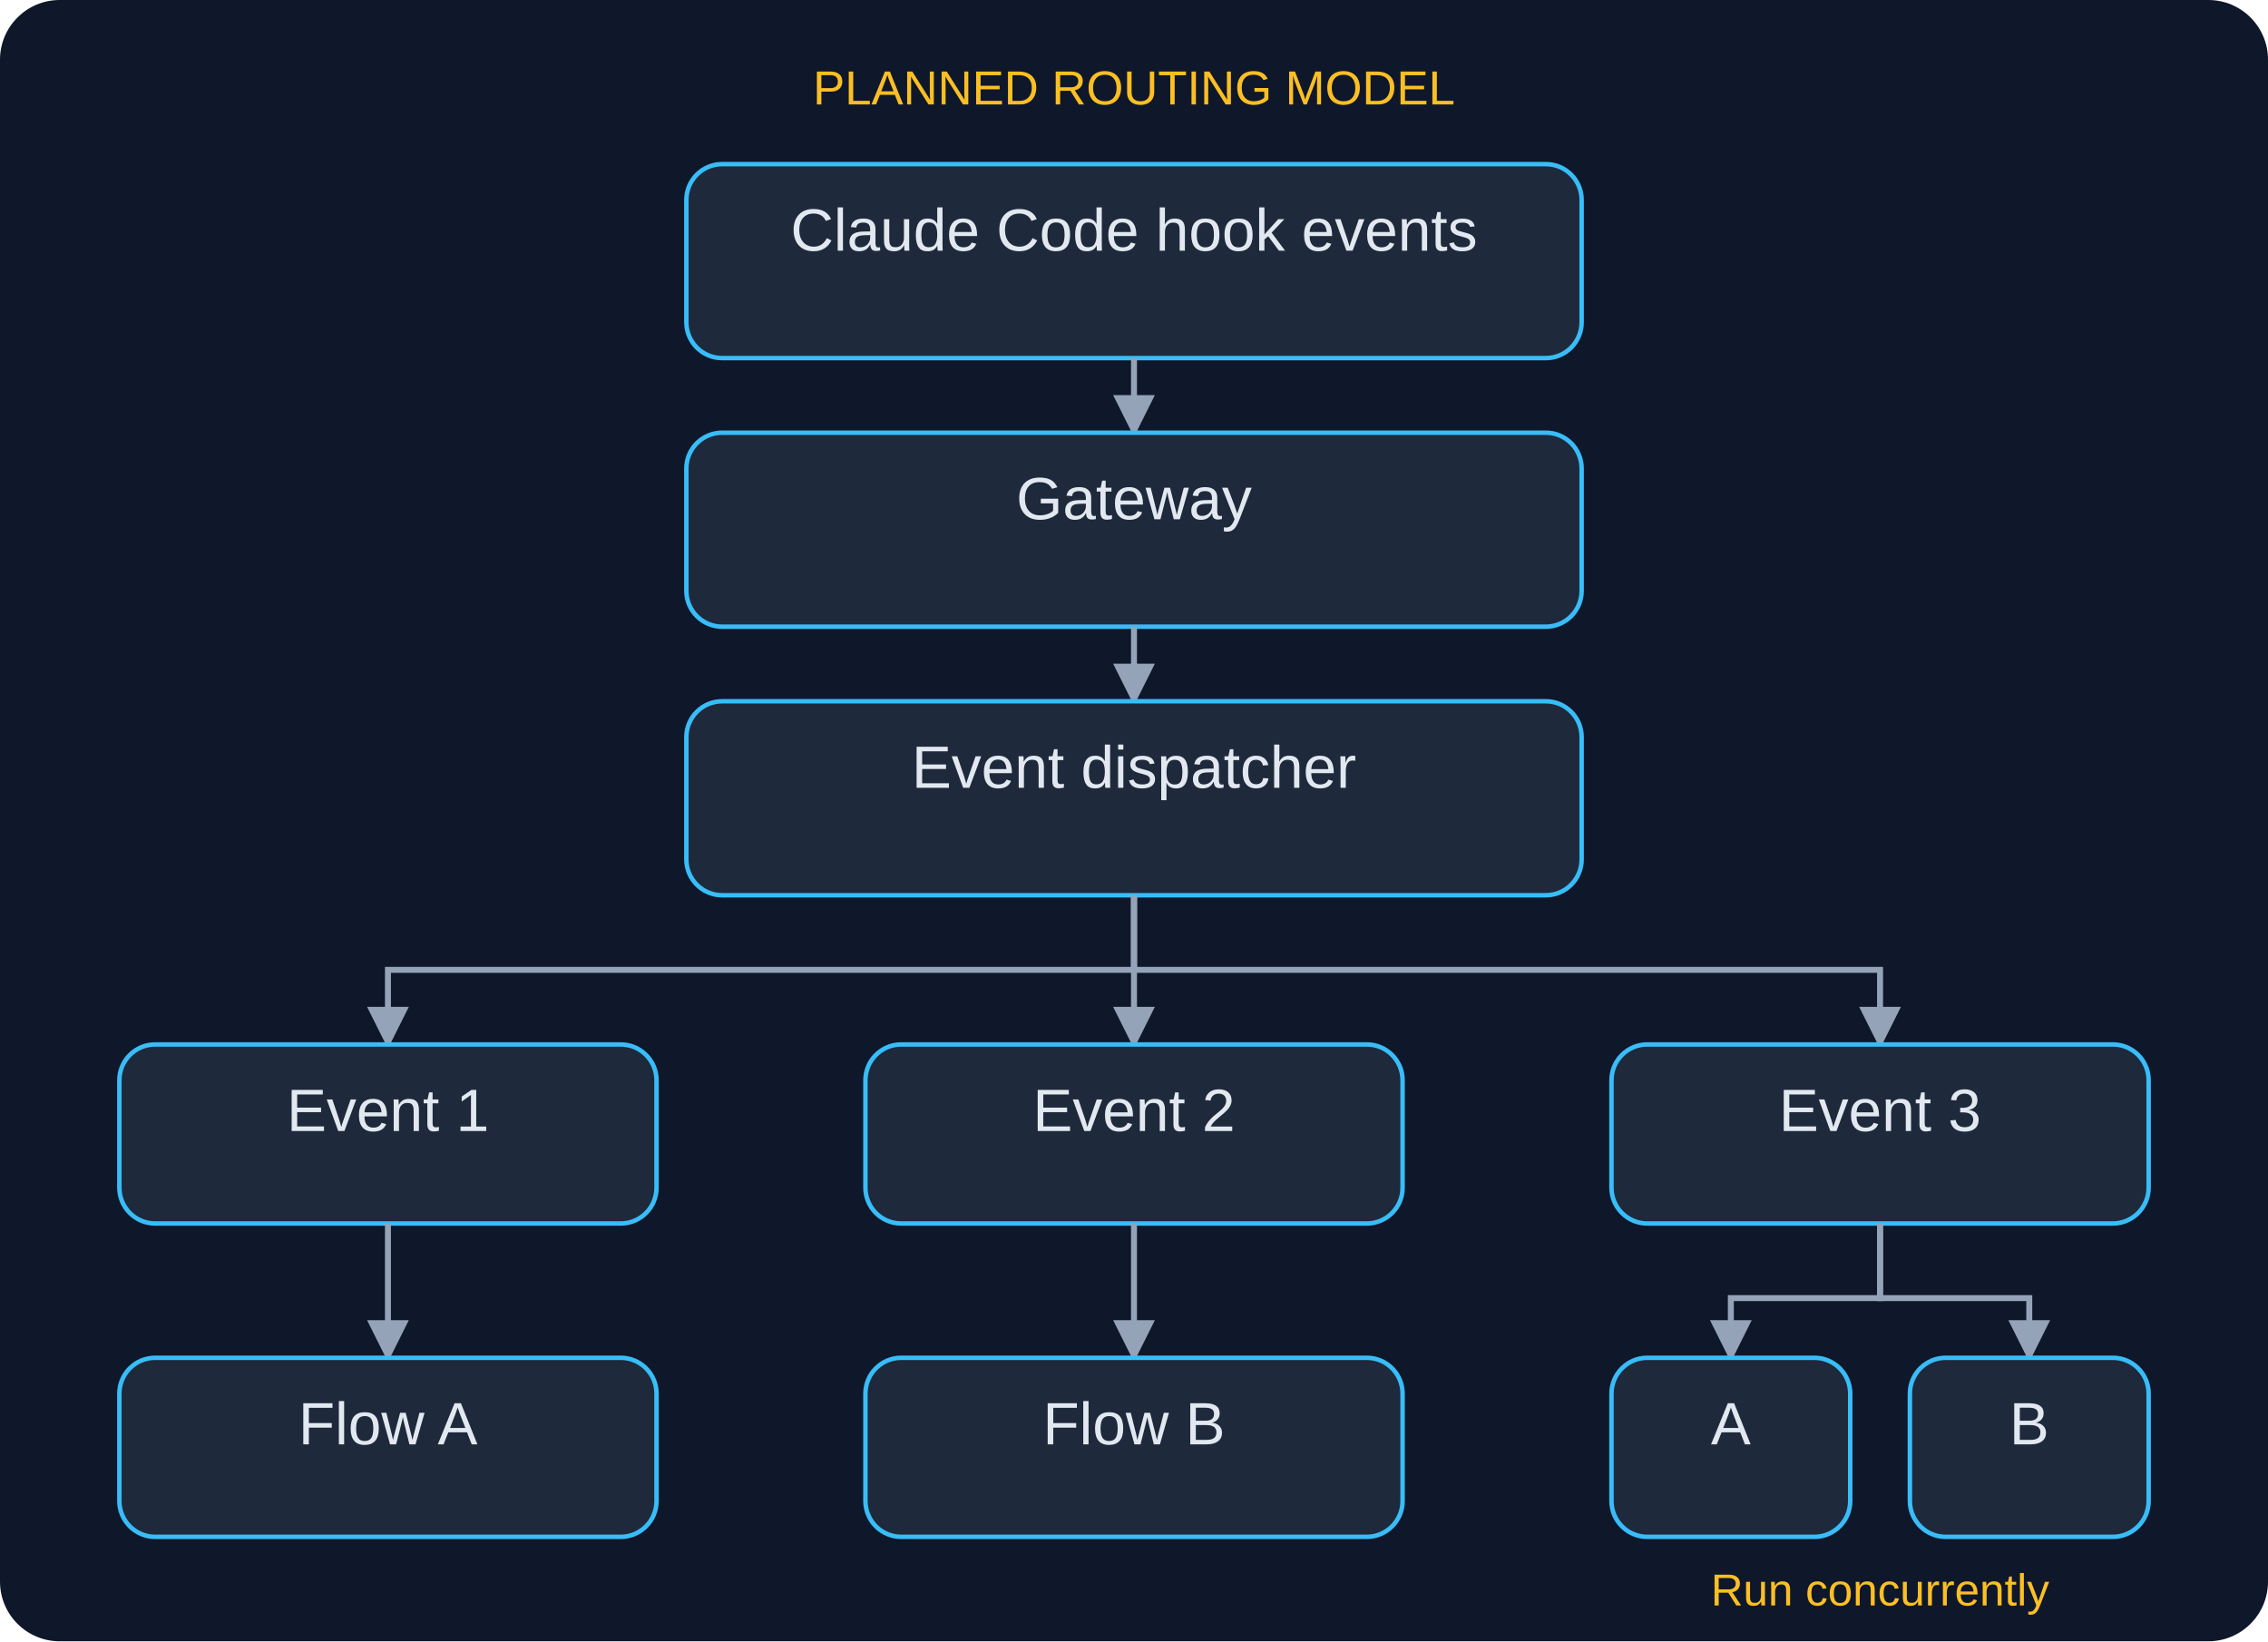
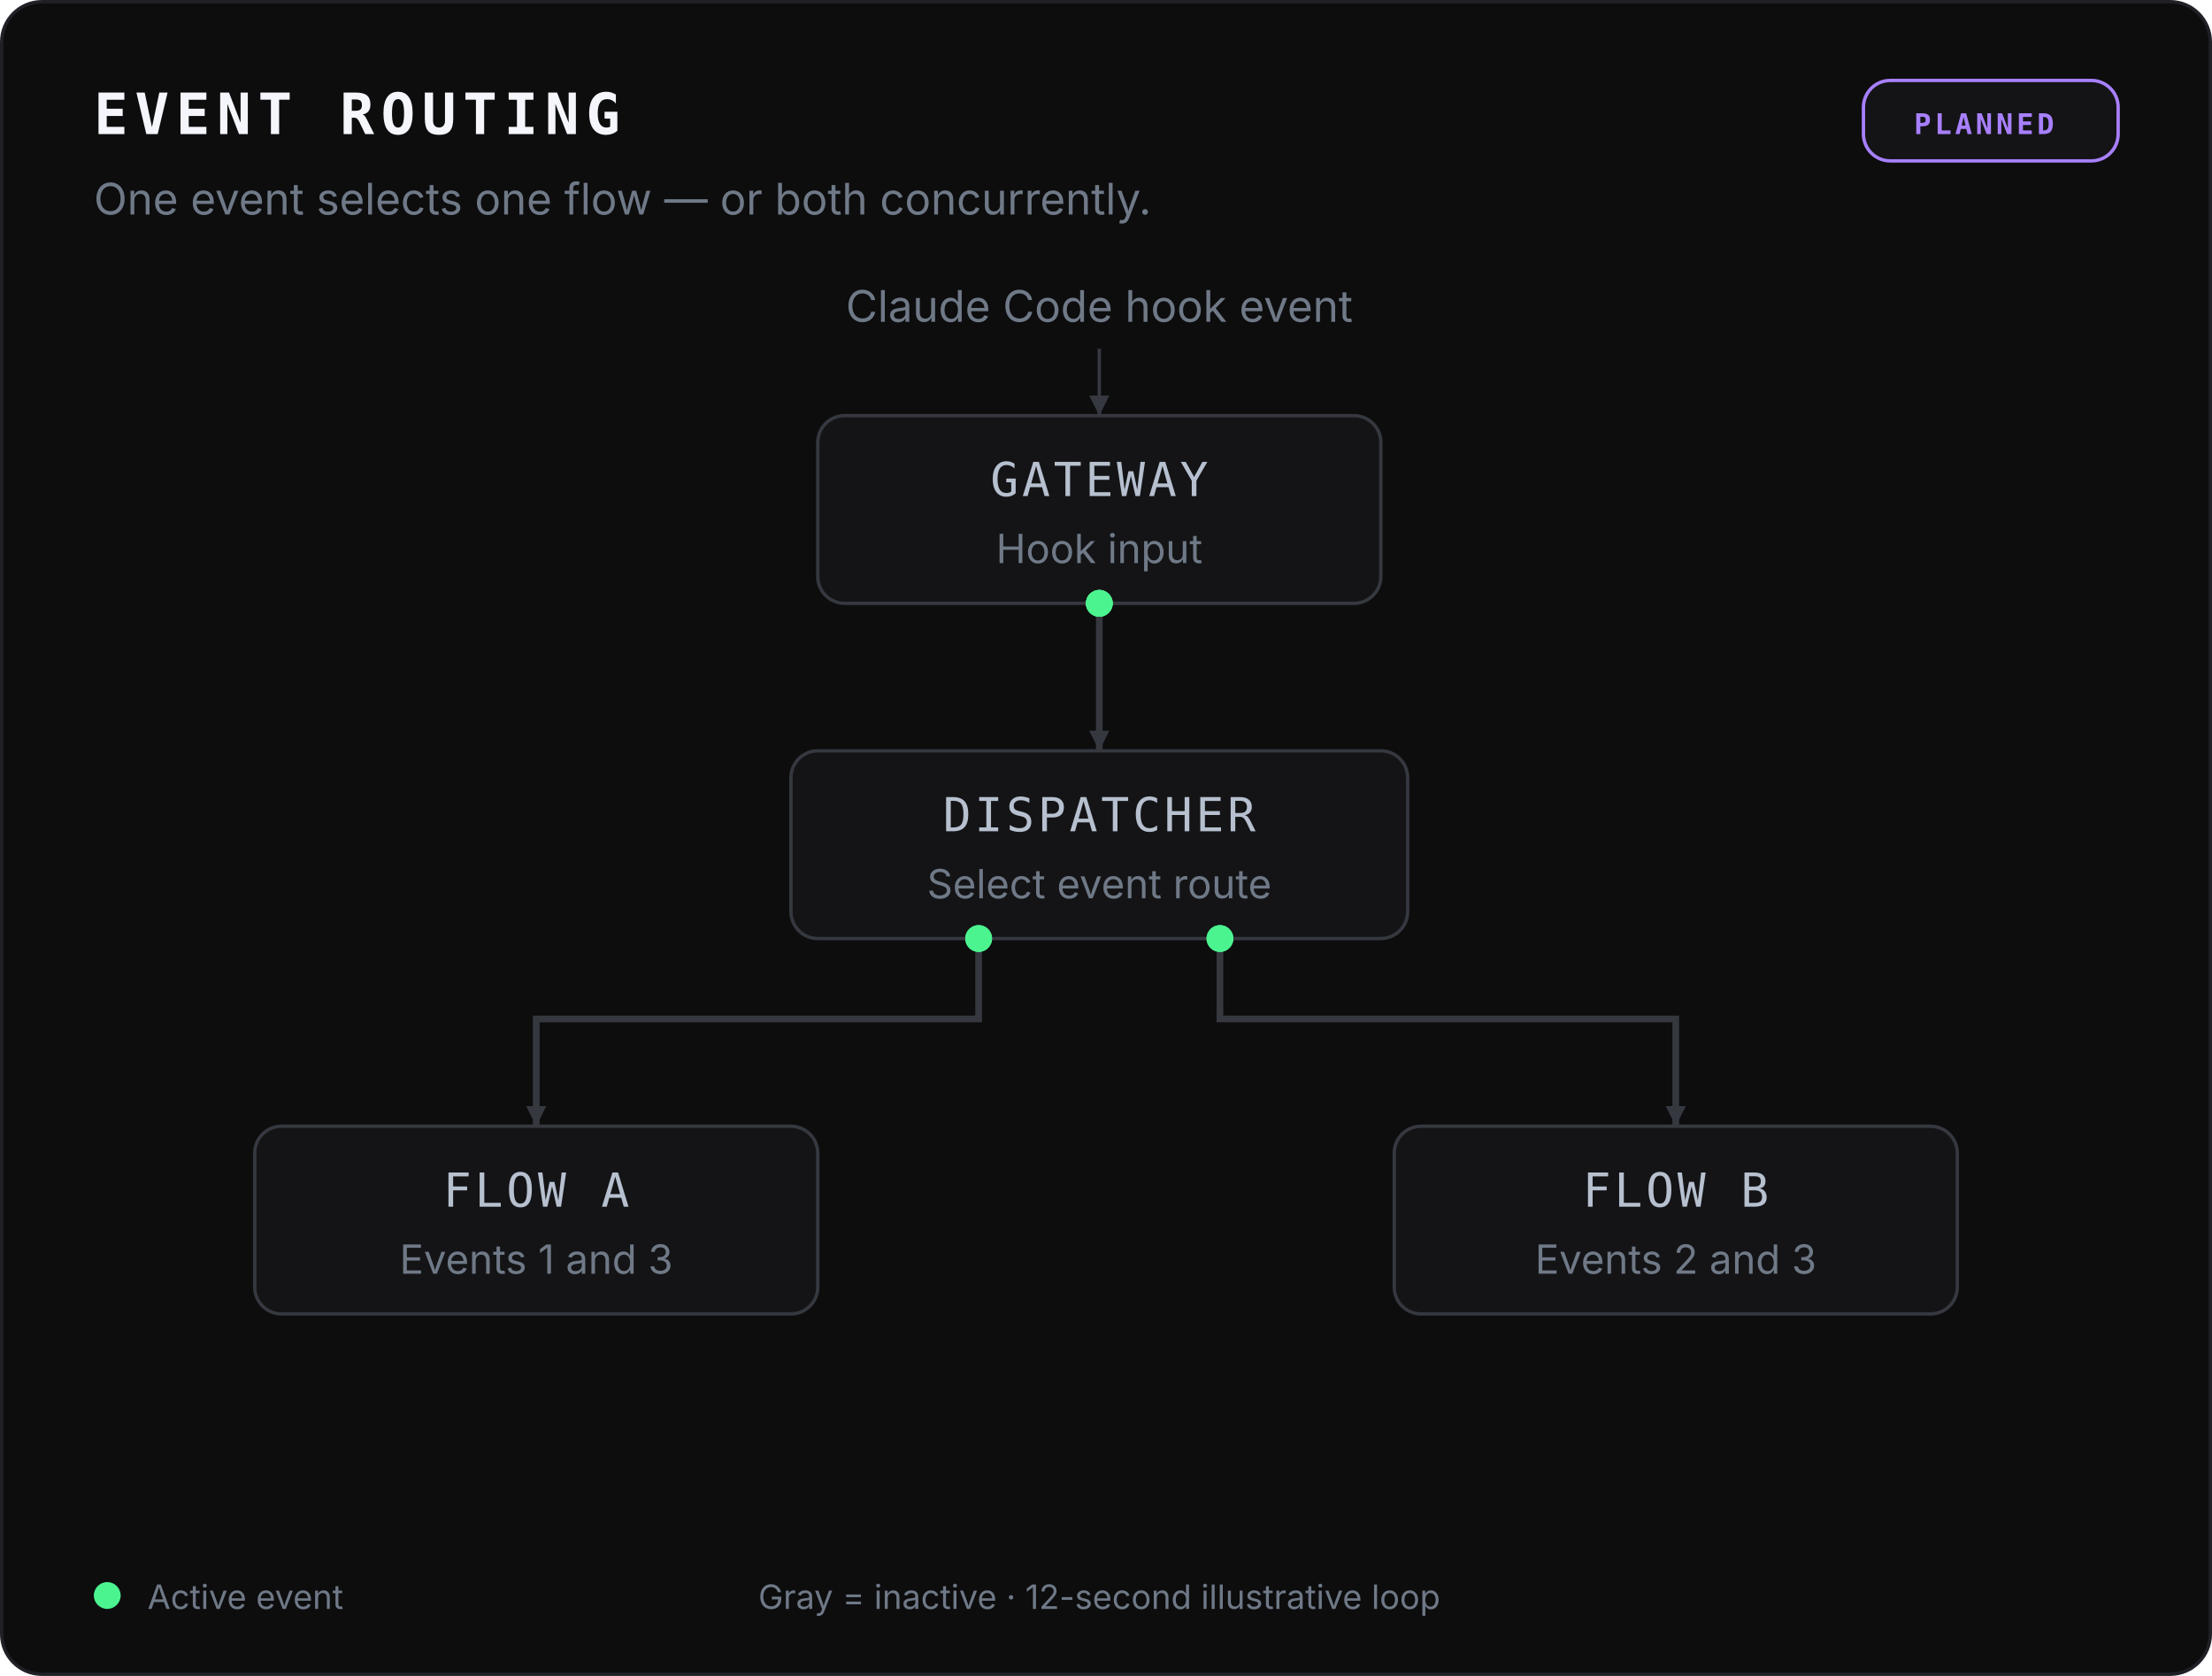
- <svg xmlns="http://www.w3.org/2000/svg" viewBox="0 0 760 550" role="img" aria-labelledby="title desc">
-   <defs>
-     <marker id="arrow" viewBox="0 0 10 10" refX="9" refY="5" markerWidth="7" markerHeight="7" orient="auto-start-reverse">
-       <path d="M 0 0 L 10 5 L 0 10 z" fill="#94a3b8" />
-     </marker>
-   </defs>
-   <rect width="760" height="550" rx="20" fill="#0f172a" />
-   <g font-family="Arial, sans-serif">
-     <text x="380" y="35" text-anchor="middle" fill="#fbbf24" font-size="16">PLANNED ROUTING MODEL</text>
-     <rect x="230" y="55" width="300" height="65" rx="12" fill="#1e293b" stroke="#38bdf8" stroke-width="1.5" />
-     <text x="380" y="84" text-anchor="middle" fill="#e2e8f0" font-size="20">Claude Code hook events</text>
-     <path d="M380 120 V145" fill="none" stroke="#94a3b8" stroke-width="2" marker-end="url(#arrow)" />
-     <rect x="230" y="145" width="300" height="65" rx="12" fill="#1e293b" stroke="#38bdf8" stroke-width="1.5" />
-     <text x="380" y="174" text-anchor="middle" fill="#e2e8f0" font-size="20">Gateway</text>
-     <path d="M380 210 V235" fill="none" stroke="#94a3b8" stroke-width="2" marker-end="url(#arrow)" />
-     <rect x="230" y="235" width="300" height="65" rx="12" fill="#1e293b" stroke="#38bdf8" stroke-width="1.5" />
-     <text x="380" y="264" text-anchor="middle" fill="#e2e8f0" font-size="20">Event dispatcher</text>
-     <path d="M380 300 V325 H130 V350" fill="none" stroke="#94a3b8" stroke-width="2" marker-end="url(#arrow)" />
-     <path d="M380 300 V350" fill="none" stroke="#94a3b8" stroke-width="2" marker-end="url(#arrow)" />
-     <path d="M380 300 V325 H630 V350" fill="none" stroke="#94a3b8" stroke-width="2" marker-end="url(#arrow)" />
-     <rect x="40" y="350" width="180" height="60" rx="12" fill="#1e293b" stroke="#38bdf8" stroke-width="1.5" />
-     <text x="130" y="379" text-anchor="middle" fill="#e2e8f0" font-size="20">Event 1</text>
-     <rect x="290" y="350" width="180" height="60" rx="12" fill="#1e293b" stroke="#38bdf8" stroke-width="1.5" />
-     <text x="380" y="379" text-anchor="middle" fill="#e2e8f0" font-size="20">Event 2</text>
-     <rect x="540" y="350" width="180" height="60" rx="12" fill="#1e293b" stroke="#38bdf8" stroke-width="1.5" />
-     <text x="630" y="379" text-anchor="middle" fill="#e2e8f0" font-size="20">Event 3</text>
-     <path d="M130 410 V455" fill="none" stroke="#94a3b8" stroke-width="2" marker-end="url(#arrow)" />
-     <path d="M380 410 V455" fill="none" stroke="#94a3b8" stroke-width="2" marker-end="url(#arrow)" />
-     <path d="M630 410 V435 H580 V455" fill="none" stroke="#94a3b8" stroke-width="2" marker-end="url(#arrow)" />
-     <path d="M630 410 V435 H680 V455" fill="none" stroke="#94a3b8" stroke-width="2" marker-end="url(#arrow)" />
-     <rect x="40" y="455" width="180" height="60" rx="12" fill="#1e293b" stroke="#38bdf8" stroke-width="1.5" />
-     <text x="130" y="484" text-anchor="middle" fill="#e2e8f0" font-size="20">Flow A</text>
-     <rect x="290" y="455" width="180" height="60" rx="12" fill="#1e293b" stroke="#38bdf8" stroke-width="1.5" />
-     <text x="380" y="484" text-anchor="middle" fill="#e2e8f0" font-size="20">Flow B</text>
-     <rect x="540" y="455" width="80" height="60" rx="12" fill="#1e293b" stroke="#38bdf8" stroke-width="1.5" />
-     <text x="580" y="484" text-anchor="middle" fill="#e2e8f0" font-size="20">A</text>
-     <rect x="640" y="455" width="80" height="60" rx="12" fill="#1e293b" stroke="#38bdf8" stroke-width="1.5" />
-     <text x="680" y="484" text-anchor="middle" fill="#e2e8f0" font-size="20">B</text>
-     <text x="630" y="538" text-anchor="middle" fill="#fbbf24" font-size="15">Run concurrently</text>
+ <svg xmlns="http://www.w3.org/2000/svg" width="660" height="500" viewBox="0 0 660 500" fill="none" role="img" aria-label="Planned routing: Event 1 activates only Flow A; Event 2 activates only Flow B; Event 3 activates both concurrently. Inactive routes stay gray.">
+   <style>
+     /* ---- type ramp (dark skin) --------------------------------------- */
+     text { font-family: 'Source Code Pro', ui-monospace, Menlo, Consolas, monospace; }
+     .t-title { font-size: 17px; font-weight: 700; letter-spacing: 2px; fill: #F4F6FC; }
+     .t-sub   { font-family: Inter, -apple-system, 'Segoe UI', sans-serif; font-size: 13px; fill: #6F7987; }
+     .t-zone  { font-size: 9px; letter-spacing: 1.5px; fill: #6F7987; }
+     .t-name  { font-size: 14px; letter-spacing: 1px; fill: #B6C0CF; }
+     .t-small { font-size: 8px; letter-spacing: 1px; fill: #6F7987; }
+     .t-desc  { font-family: Inter, -apple-system, 'Segoe UI', sans-serif; font-size: 12px; fill: #6F7987; }
+     .t-tag   { font-size: 13px; font-weight: 600; letter-spacing: 1px; }
+     .t-prose { font-family: Inter, -apple-system, 'Segoe UI', sans-serif; font-size: 10px; fill: #6F7987; }
+     .t-badge { font-size: 8.5px; font-weight: 600; letter-spacing: 1px; fill: #A880FF; }
+ 
+     /* ---- motion base classes ----------------------------------------- */
+     .pkt   { animation-timing-function: linear; animation-iteration-count: infinite; }
+     .story { animation-timing-function: linear; animation-iteration-count: infinite; }
+     .ring  { transform-box: fill-box; transform-origin: center; opacity: 0;
+              animation-timing-function: linear; animation-iteration-count: infinite; }
+     .glow  { opacity: 0; animation-timing-function: linear; animation-iteration-count: infinite; }
+     .bar   { transform-box: fill-box; transform-origin: left;
+              animation-timing-function: linear; animation-iteration-count: infinite; }
+     .tick  { animation: tick 2.6s ease-in-out infinite; }
+     @keyframes tick { 0%, 100% { opacity: 1; } 50% { opacity: 0.3; } }
+ 
+     /* @motion:css */
+     /* generated by timeline.py — loop 12s — edit the spec, not this block */
+     .story, .pkt, .ring, .glow, .bar { animation-duration: 12s; }
+     /* in1: Event 1 reaches the dispatcher */
+     @keyframes in1 {
+       0%, 2.5% { transform: translate(0, 0); opacity: 0; }
+       3% { opacity: 1; }
+       7.5% { transform: translate(0px, 44px); opacity: 1; }
+       8.5%, 100% { transform: translate(0px, 44px); opacity: 0; }
+     }
+     @keyframes in1-ring { 0%, 7.5% { transform: scale(0.4); opacity: 0; } 7.83% { transform: scale(0.5); opacity: 0.8; } 11.67%, 100% { transform: scale(1.4); opacity: 0; } }
+     @keyframes in1-glow { 0%, 7.5% { opacity: 0; } 8.17% { opacity: 0.3; } 10.83%, 100% { opacity: 0; } }
+     /* out1A: Event 1 activates flow A */
+     @keyframes out1A {
+       0%, 10% { transform: translate(0, 0); opacity: 0; }
+       10.5% { opacity: 1; }
+       10.64% { transform: translate(0px, 24px); }
+       14.15% { transform: translate(-132px, 24px); }
+       15% { transform: translate(-132px, 56px); opacity: 1; }
+       16%, 100% { transform: translate(-132px, 56px); opacity: 0; }
+     }
+     @keyframes out1A-ring { 0%, 15% { transform: scale(0.4); opacity: 0; } 15.33% { transform: scale(0.5); opacity: 0.8; } 19.17%, 100% { transform: scale(1.4); opacity: 0; } }
+     @keyframes out1A-glow { 0%, 15% { opacity: 0; } 15.67% { opacity: 0.3; } 18.33%, 100% { opacity: 0; } }
+     /* phase1: phase */
+     @keyframes phase1 { 0%, 0% { opacity: 0; } 0.83%, 24.17% { opacity: 1; } 25%, 100% { opacity: 0; } }
+     /* route1: show */
+     @keyframes route1 { 0%, 8.75% { opacity: 0; } 9.58%, 20% { opacity: 1; } 20.83%, 100% { opacity: 0; } }
+     /* in2: Event 2 reaches the dispatcher */
+     @keyframes in2 {
+       0%, 31.67% { transform: translate(0, 0); opacity: 0; }
+       32.17% { opacity: 1; }
+       36.67% { transform: translate(0px, 44px); opacity: 1; }
+       37.67%, 100% { transform: translate(0px, 44px); opacity: 0; }
+     }
+     @keyframes in2-ring { 0%, 36.67% { transform: scale(0.4); opacity: 0; } 37% { transform: scale(0.5); opacity: 0.8; } 40.83%, 100% { transform: scale(1.4); opacity: 0; } }
+     @keyframes in2-glow { 0%, 36.67% { opacity: 0; } 37.33% { opacity: 0.3; } 40%, 100% { opacity: 0; } }
+     /* out2B: Event 2 activates flow B */
+     @keyframes out2B {
+       0%, 39.17% { transform: translate(0, 0); opacity: 0; }
+       39.67% { opacity: 1; }
+       39.79% { transform: translate(0px, 24px); }
+       43.33% { transform: translate(136px, 24px); }
+       44.17% { transform: translate(136px, 56px); opacity: 1; }
+       45.17%, 100% { transform: translate(136px, 56px); opacity: 0; }
+     }
+     @keyframes out2B-ring { 0%, 44.17% { transform: scale(0.4); opacity: 0; } 44.5% { transform: scale(0.5); opacity: 0.8; } 48.33%, 100% { transform: scale(1.4); opacity: 0; } }
+     @keyframes out2B-glow { 0%, 44.17% { opacity: 0; } 44.83% { opacity: 0.3; } 47.5%, 100% { opacity: 0; } }
+     /* phase2: phase */
+     @keyframes phase2 { 0%, 29.17% { opacity: 0; } 30%, 53.33% { opacity: 1; } 54.17%, 100% { opacity: 0; } }
+     /* route2: show */
+     @keyframes route2 { 0%, 37.92% { opacity: 0; } 38.75%, 49.17% { opacity: 1; } 50%, 100% { opacity: 0; } }
+     /* in3: Event 3 reaches the dispatcher */
+     @keyframes in3 {
+       0%, 60.83% { transform: translate(0, 0); opacity: 0; }
+       61.33% { opacity: 1; }
+       65.83% { transform: translate(0px, 44px); opacity: 1; }
+       66.83%, 100% { transform: translate(0px, 44px); opacity: 0; }
+     }
+     @keyframes in3-ring { 0%, 65.83% { transform: scale(0.4); opacity: 0; } 66.17% { transform: scale(0.5); opacity: 0.8; } 70%, 100% { transform: scale(1.4); opacity: 0; } }
+     @keyframes in3-glow { 0%, 65.83% { opacity: 0; } 66.5% { opacity: 0.3; } 69.17%, 100% { opacity: 0; } }
+     /* out3A: Event 3 activates flow A concurrently */
+     @keyframes out3A {
+       0%, 68.33% { transform: translate(0, 0); opacity: 0; }
+       68.83% { opacity: 1; }
+       68.97% { transform: translate(0px, 24px); }
+       72.48% { transform: translate(-132px, 24px); }
+       73.33% { transform: translate(-132px, 56px); opacity: 1; }
+       74.33%, 100% { transform: translate(-132px, 56px); opacity: 0; }
+     }
+     @keyframes out3A-ring { 0%, 73.33% { transform: scale(0.4); opacity: 0; } 73.67% { transform: scale(0.5); opacity: 0.8; } 77.5%, 100% { transform: scale(1.4); opacity: 0; } }
+     @keyframes out3A-glow { 0%, 73.33% { opacity: 0; } 74% { opacity: 0.3; } 76.67%, 100% { opacity: 0; } }
+     /* out3B: Event 3 activates flow B concurrently */
+     @keyframes out3B {
+       0%, 68.33% { transform: translate(0, 0); opacity: 0; }
+       68.83% { opacity: 1; }
+       68.96% { transform: translate(0px, 24px); }
+       72.5% { transform: translate(136px, 24px); }
+       73.33% { transform: translate(136px, 56px); opacity: 1; }
+       74.33%, 100% { transform: translate(136px, 56px); opacity: 0; }
+     }
+     @keyframes out3B-ring { 0%, 73.33% { transform: scale(0.4); opacity: 0; } 73.67% { transform: scale(0.5); opacity: 0.8; } 77.5%, 100% { transform: scale(1.4); opacity: 0; } }
+     @keyframes out3B-glow { 0%, 73.33% { opacity: 0; } 74% { opacity: 0.3; } 76.67%, 100% { opacity: 0; } }
+     /* phase3: phase */
+     @keyframes phase3 { 0%, 58.33% { opacity: 0; } 59.17%, 82.5% { opacity: 1; } 83.33%, 100% { opacity: 0; } }
+     /* route3: show */
+     @keyframes route3 { 0%, 67.08% { opacity: 0; } 67.92%, 78.33% { opacity: 1; } 79.17%, 100% { opacity: 0; } }
+     /* @/motion:css */
+ 
+     @media (prefers-reduced-motion: reduce) {
+       .pkt, .ring, .glow { animation: none !important; visibility: hidden; }
+       .story { animation: none !important; }
+       text.story { visibility: hidden; }      /* stacked captions would overprint */
+       .bar   { animation: none !important; transform: scaleX(1); }
+       .tick  { animation: none !important; }
+     }
+   </style>
+   <rect x="0.5" y="0.5" width="659" height="499" rx="12" fill="#0D0D0E" stroke="#202126" />
+   <text class="t-title" x="28" y="40">EVENT ROUTING</text>
+   <text class="t-sub" x="28" y="64">One event selects one flow — or both concurrently.</text>
+   <rect x="556" y="24" width="76" height="24" rx="8" fill="#141416" stroke="#A880FF" />
+   <text class="t-badge" x="592" y="40" text-anchor="middle">PLANNED</text>
+   <text class="t-sub" x="328" y="96" text-anchor="middle">Claude Code hook event</text>
+   <path d="M328 104 V124" stroke="#363840" />
+   <polygon points="325,118 328,124 331,118" fill="#363840" />
+   <g stroke="#363840" stroke-width="2">
+     <path d="M328 180 V224" />
+     <path d="M292 280 V304 H160 V336" />
+     <path d="M364 280 V304 H500 V336" />
  </g>
+   <g fill="#363840">
+     <polygon points="325,218 328,224 331,218" />
+     <polygon points="157,330 160,336 163,330" />
+     <polygon points="497,330 500,336 503,330" />
+   </g>
+   <rect x="244" y="124" width="168" height="56" rx="8" fill="#141416" stroke="#363840" />
+   <text class="t-name" x="328" y="148" text-anchor="middle">GATEWAY</text>
+   <text class="t-desc" x="328" y="168" text-anchor="middle">Hook input</text>
+   <rect x="236" y="224" width="184" height="56" rx="8" fill="#141416" stroke="#363840" />
+   <text class="t-name" x="328" y="248" text-anchor="middle">DISPATCHER</text>
+   <text class="t-desc" x="328" y="268" text-anchor="middle">Select event route</text>
+   <rect x="76" y="336" width="168" height="56" rx="8" fill="#141416" stroke="#363840" />
+   <text class="t-name" x="160" y="360" text-anchor="middle">FLOW A</text>
+   <text class="t-desc" x="160" y="380" text-anchor="middle">Events 1 and 3</text>
+   <rect x="416" y="336" width="168" height="56" rx="8" fill="#141416" stroke="#363840" />
+   <text class="t-name" x="500" y="360" text-anchor="middle">FLOW B</text>
+   <text class="t-desc" x="500" y="380" text-anchor="middle">Events 2 and 3</text>
+   <g class="story" style="animation-name:route1;opacity:0" stroke="#4CF490" stroke-width="2">
+     <path d="M328 180 V224" />
+     <path d="M292 280 V304 H160 V336" />
+     <rect x="76" y="336" width="168" height="56" rx="8" />
+   </g>
+   <g class="story" style="animation-name:route2;opacity:0" stroke="#4CF490" stroke-width="2">
+     <path d="M328 180 V224" />
+     <path d="M364 280 V304 H500 V336" />
+     <rect x="416" y="336" width="168" height="56" rx="8" />
+   </g>
+   <g class="story" style="animation-name:route3;opacity:0" stroke="#4CF490" stroke-width="2">
+     <path d="M328 180 V224" />
+     <path d="M292 280 V304 H160 V336" />
+     <rect x="76" y="336" width="168" height="56" rx="8" />
+     <path d="M364 280 V304 H500 V336" />
+     <rect x="416" y="336" width="168" height="56" rx="8" />
+   </g>
+   <circle cx="328" cy="180" r="4" fill="#4CF490" class="pkt" style="animation-name:in1" />
+   <circle cx="328" cy="224" r="10" fill="none" stroke="#4CF490" stroke-width="1.5" class="ring" style="animation-name:in1-ring" />
+   <rect x="236" y="224" width="184" height="56" rx="6" fill="#4CF490" class="glow" style="animation-name:in1-glow" />
+   <circle cx="292" cy="280" r="4" fill="#4CF490" class="pkt" style="animation-name:out1A" />
+   <circle cx="160" cy="336" r="10" fill="none" stroke="#4CF490" stroke-width="1.5" class="ring" style="animation-name:out1A-ring" />
+   <rect x="76" y="336" width="168" height="56" rx="6" fill="#4CF490" class="glow" style="animation-name:out1A-glow" />
+   <text class="t-tag story" x="328" y="432" text-anchor="middle" fill="#4CF490" style="animation-name:phase1;opacity:0">EVENT 1 → FLOW A ONLY</text>
+   <circle cx="328" cy="180" r="4" fill="#4CF490" class="pkt" style="animation-name:in2" />
+   <circle cx="328" cy="224" r="10" fill="none" stroke="#4CF490" stroke-width="1.5" class="ring" style="animation-name:in2-ring" />
+   <rect x="236" y="224" width="184" height="56" rx="6" fill="#4CF490" class="glow" style="animation-name:in2-glow" />
+   <circle cx="364" cy="280" r="4" fill="#4CF490" class="pkt" style="animation-name:out2B" />
+   <circle cx="500" cy="336" r="10" fill="none" stroke="#4CF490" stroke-width="1.5" class="ring" style="animation-name:out2B-ring" />
+   <rect x="416" y="336" width="168" height="56" rx="6" fill="#4CF490" class="glow" style="animation-name:out2B-glow" />
+   <text class="t-tag story" x="328" y="432" text-anchor="middle" fill="#4CF490" style="animation-name:phase2;opacity:0">EVENT 2 → FLOW B ONLY</text>
+   <circle cx="328" cy="180" r="4" fill="#4CF490" class="pkt" style="animation-name:in3" />
+   <circle cx="328" cy="224" r="10" fill="none" stroke="#4CF490" stroke-width="1.5" class="ring" style="animation-name:in3-ring" />
+   <rect x="236" y="224" width="184" height="56" rx="6" fill="#4CF490" class="glow" style="animation-name:in3-glow" />
+   <circle cx="292" cy="280" r="4" fill="#4CF490" class="pkt" style="animation-name:out3A" />
+   <circle cx="160" cy="336" r="10" fill="none" stroke="#4CF490" stroke-width="1.5" class="ring" style="animation-name:out3A-ring" />
+   <rect x="76" y="336" width="168" height="56" rx="6" fill="#4CF490" class="glow" style="animation-name:out3A-glow" />
+   <circle cx="364" cy="280" r="4" fill="#4CF490" class="pkt" style="animation-name:out3B" />
+   <circle cx="500" cy="336" r="10" fill="none" stroke="#4CF490" stroke-width="1.5" class="ring" style="animation-name:out3B-ring" />
+   <rect x="416" y="336" width="168" height="56" rx="6" fill="#4CF490" class="glow" style="animation-name:out3B-glow" />
+   <text class="t-tag story" x="328" y="432" text-anchor="middle" fill="#4CF490" style="animation-name:phase3;opacity:0">EVENT 3 → A + B CONCURRENTLY</text>
+   <circle cx="32" cy="476" r="4" fill="#4CF490" />
+   <text class="t-prose" x="44" y="480">Active event</text>
+   <text class="t-prose" x="328" y="480" text-anchor="middle">Gray = inactive · 12-second illustrative loop</text>
</svg>
